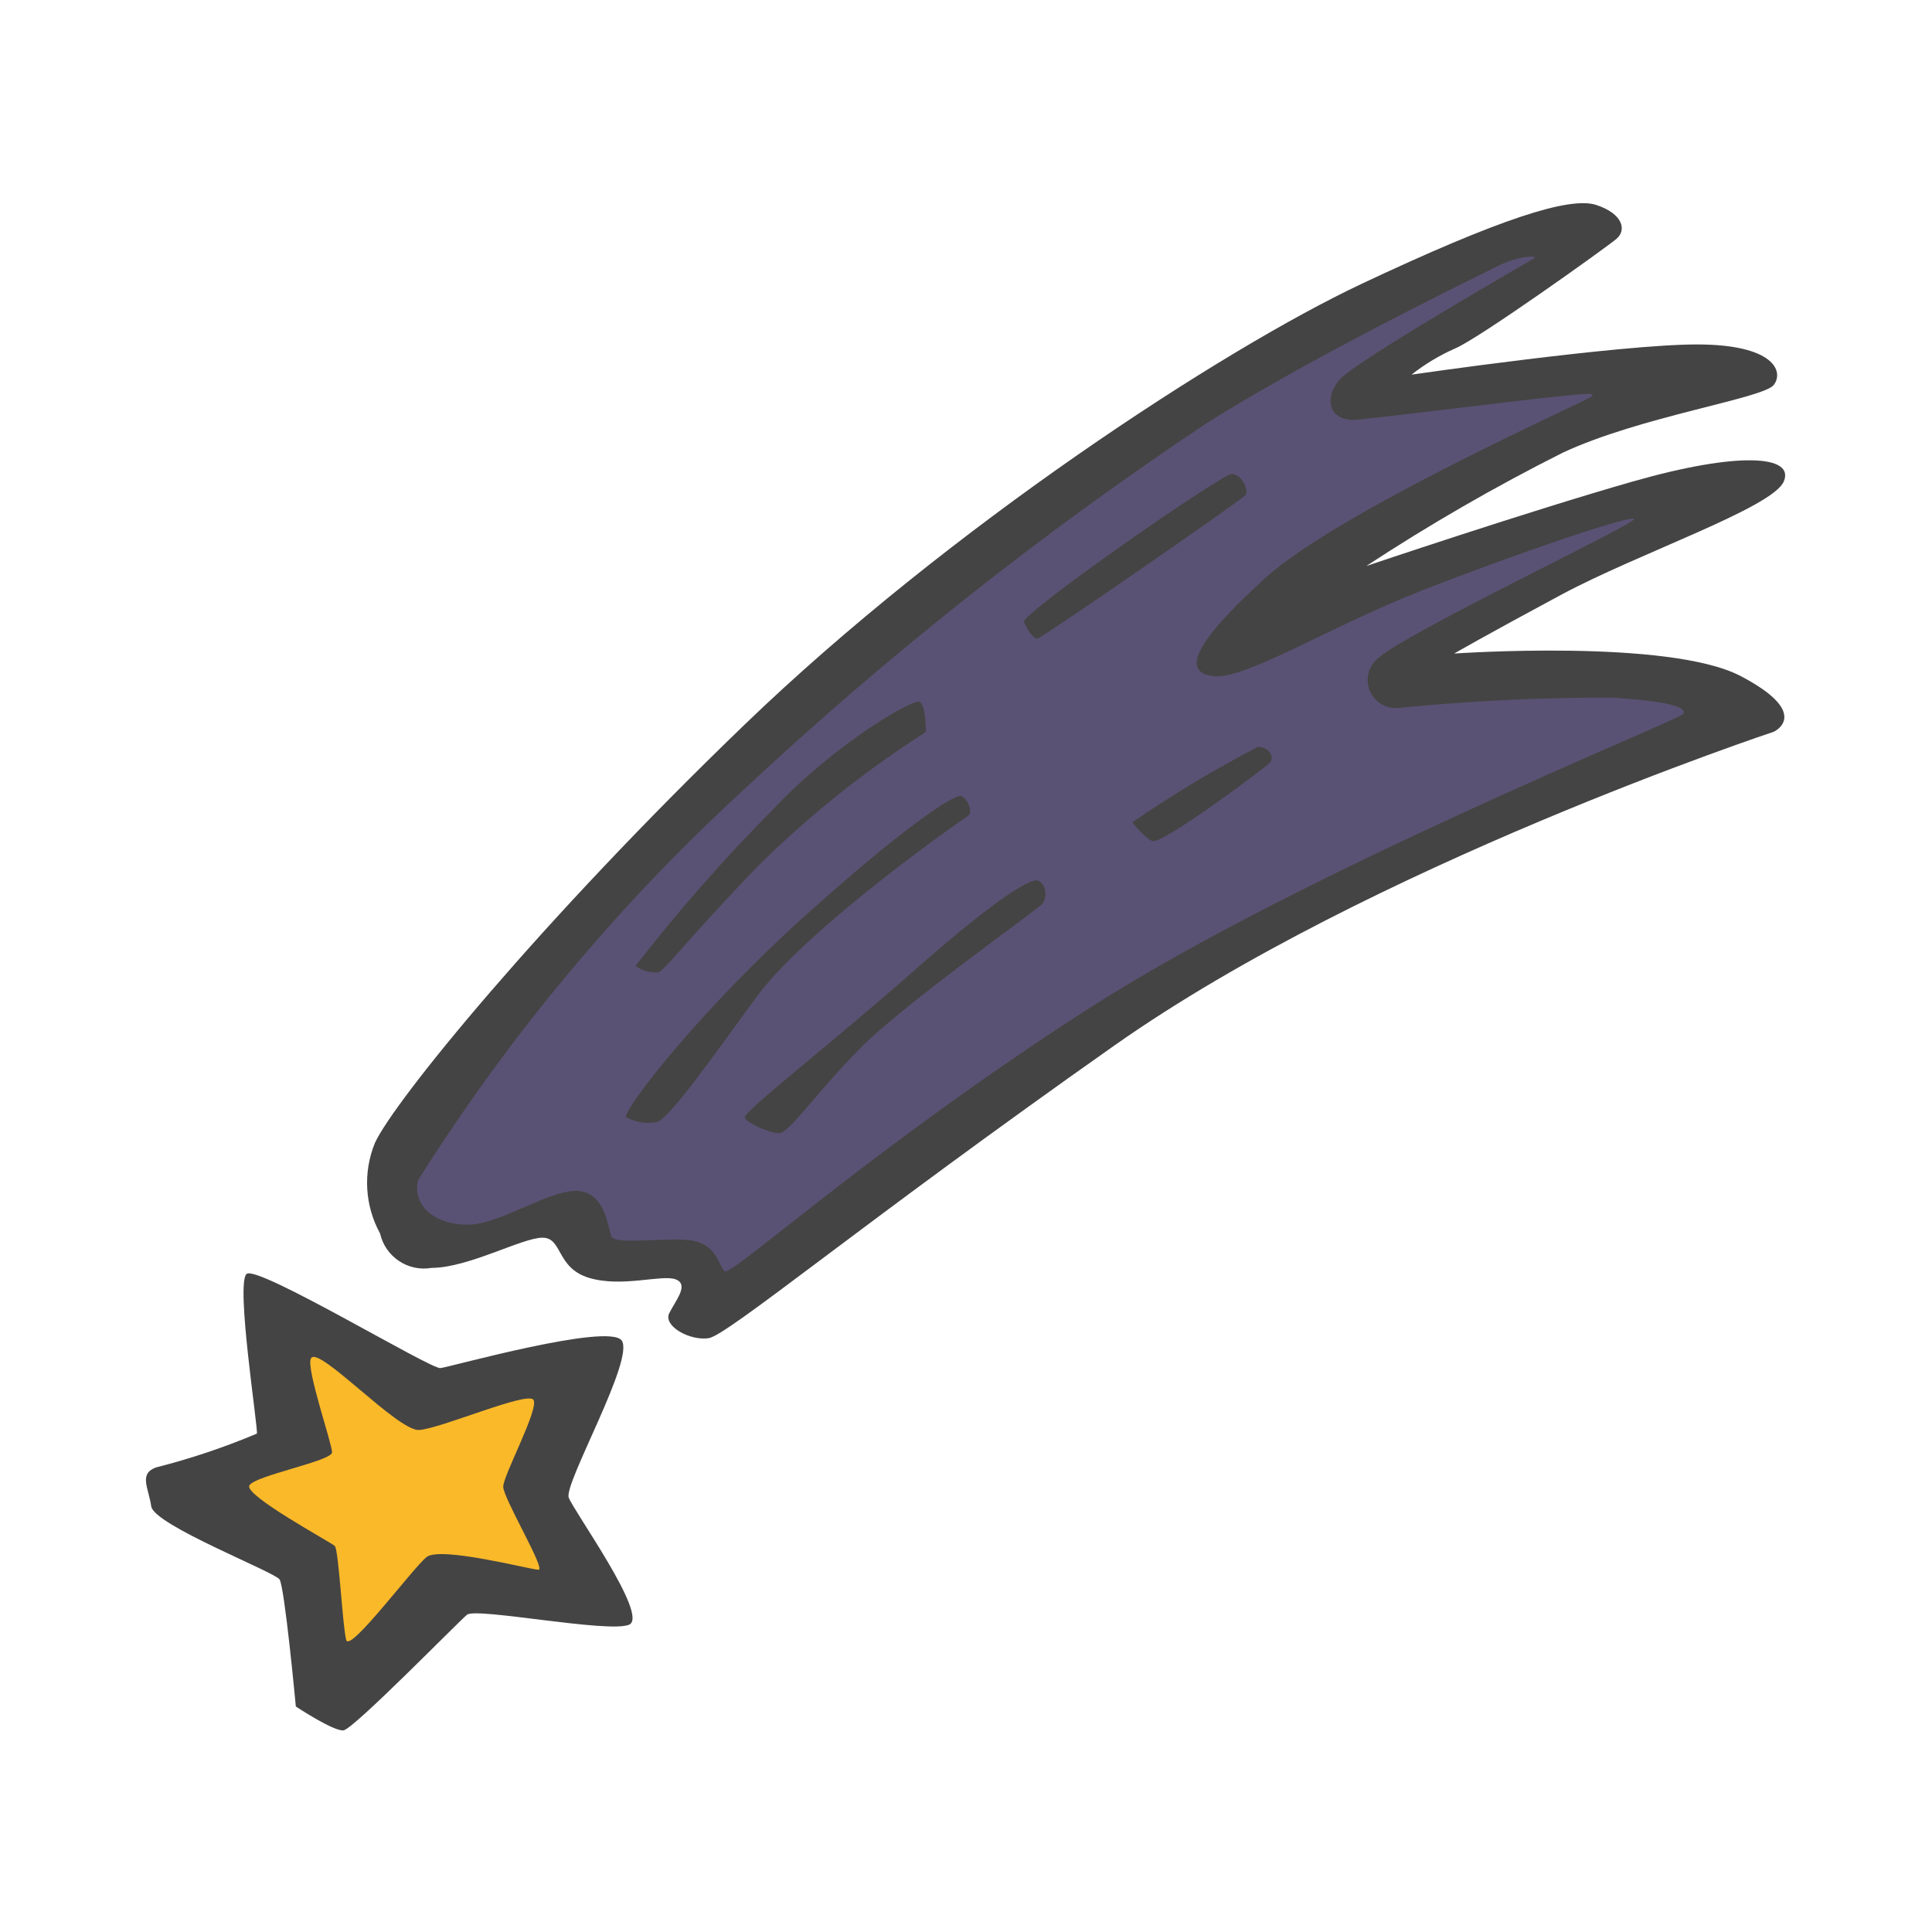
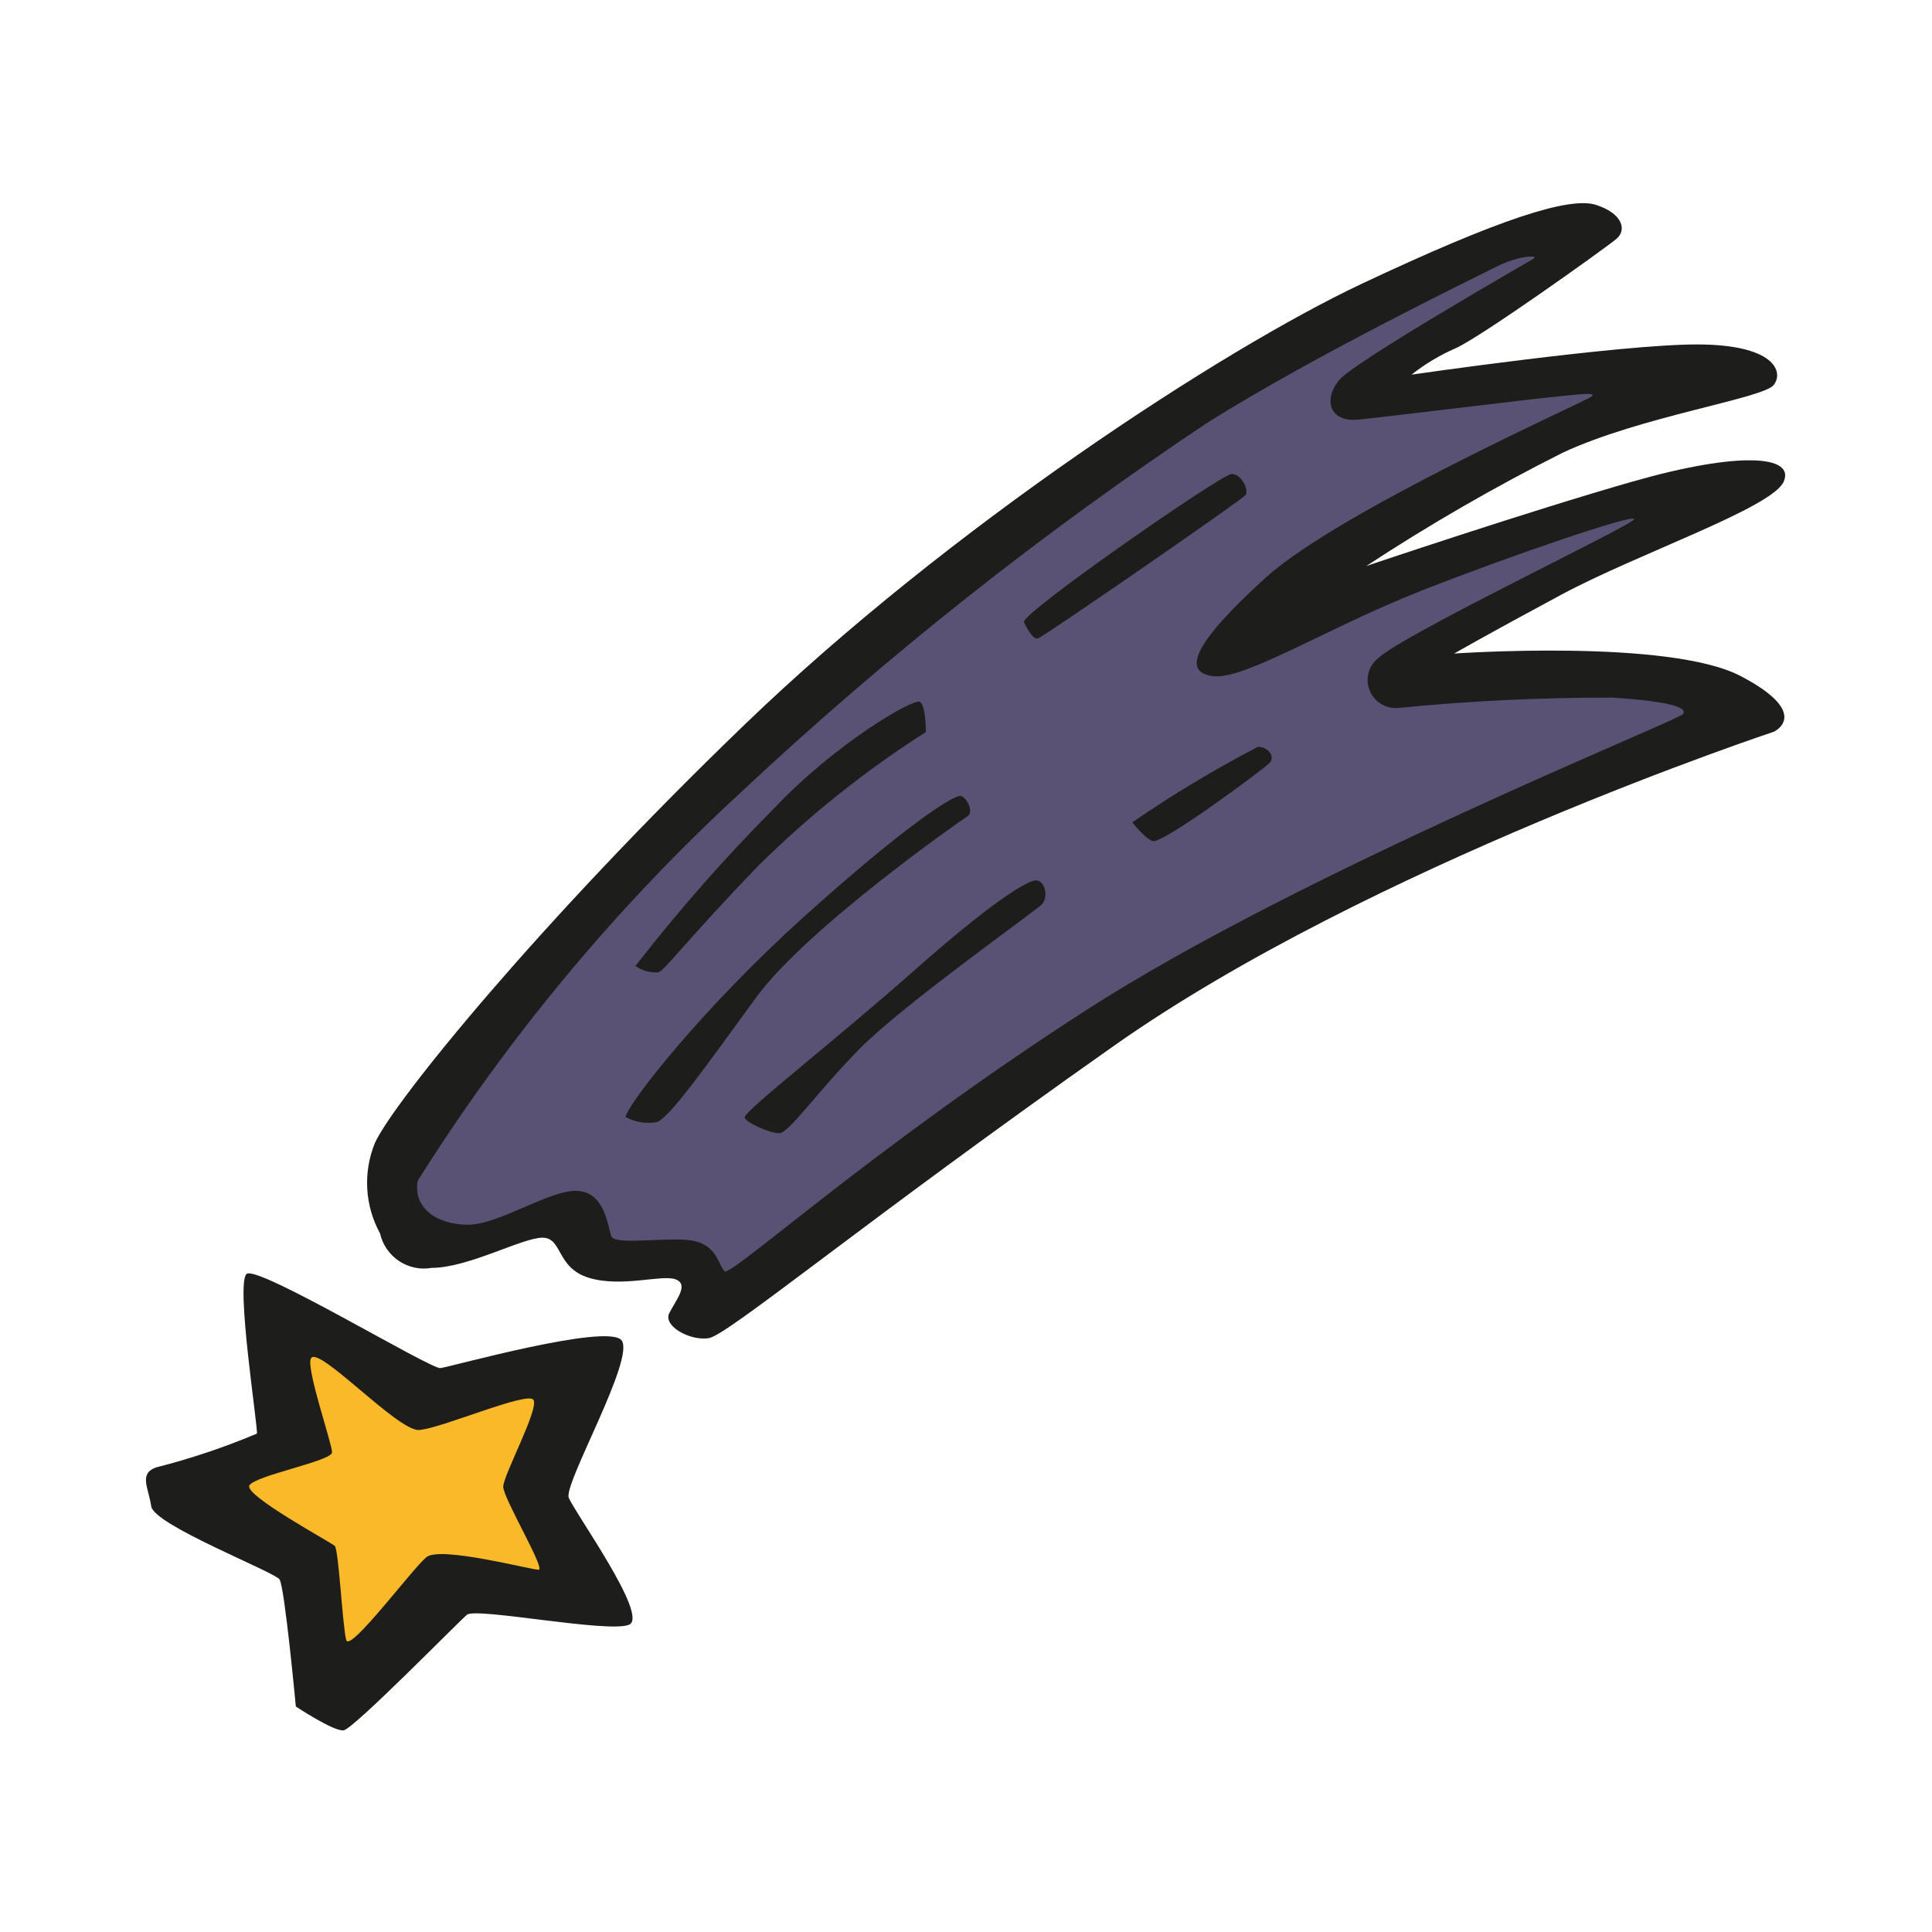
<svg xmlns="http://www.w3.org/2000/svg" width="800px" height="800px" viewBox="0 0 64 64" fill="#000000">
  <g id="SVGRepo_bgCarrier" stroke-width="0" />
  <g id="SVGRepo_tracerCarrier" stroke-linecap="round" stroke-linejoin="round" />
  <g id="SVGRepo_iconCarrier">
-     <path d="m57.67 22.4c-2.37-1.25-9.5-.75-9.5-.75s1-.58 3.55-1.95 7-2.88 7.37-3.75-1.5-1-5 0-8.83 2.8-8.83 2.8a65.15 65.15 0 0 1 6.5-3.75c2.58-1.21 6.66-1.8 7-2.25s0-1.34-2.55-1.34-9.45 1-9.45 1a6.66 6.66 0 0 1 1.45-.87c.8-.34 5-3.34 5.34-3.63s.21-.83-.67-1.12-3.21.46-7.79 2.62-13.62 8.04-20.42 14.59-11.62 12.49-12.25 13.86a3.49 3.49 0 0 0 .17 3 1.49 1.49 0 0 0 1.71 1.14c1.21 0 3-1 3.67-1s.45 1 1.54 1.33 2.41-.12 2.87.05 0 .7-.21 1.12.67.92 1.3.83 5-3.75 13.45-9.7 21.84-10.39 21.84-10.39 1.29-.59-1.09-1.84zm-37.08 22c-.46-.58-5.67.88-6 .92s-6.05-3.42-6.42-3.12.38 5.08.34 5.29a23.4 23.4 0 0 1 -3.34 1.12c-.58.21-.25.67-.16 1.29s4.08 2.17 4.25 2.42.54 4.21.54 4.21 1.25.83 1.58.79 3.79-3.58 4.09-3.83 4.7.62 5.37.33-1.83-3.75-2-4.21 2.21-4.61 1.75-5.21z" fill="#444444" />
+     <path d="m57.67 22.4c-2.37-1.25-9.5-.75-9.5-.75s1-.58 3.55-1.95 7-2.88 7.37-3.75-1.5-1-5 0-8.83 2.8-8.83 2.8a65.15 65.15 0 0 1 6.5-3.75c2.58-1.21 6.66-1.8 7-2.25s0-1.34-2.55-1.34-9.45 1-9.45 1a6.66 6.66 0 0 1 1.45-.87c.8-.34 5-3.34 5.34-3.63s.21-.83-.67-1.12-3.21.46-7.79 2.62-13.62 8.04-20.42 14.59-11.62 12.49-12.25 13.86a3.49 3.49 0 0 0 .17 3 1.49 1.49 0 0 0 1.71 1.14c1.21 0 3-1 3.67-1s.45 1 1.54 1.33 2.41-.12 2.87.05 0 .7-.21 1.12.67.92 1.3.83 5-3.75 13.45-9.7 21.84-10.39 21.84-10.39 1.29-.59-1.09-1.84zm-37.08 22c-.46-.58-5.67.88-6 .92s-6.05-3.42-6.42-3.12.38 5.08.34 5.29a23.4 23.4 0 0 1 -3.34 1.12c-.58.21-.25.67-.16 1.29s4.08 2.17 4.25 2.42.54 4.21.54 4.21 1.25.83 1.58.79 3.79-3.58 4.09-3.83 4.7.62 5.37.33-1.83-3.75-2-4.21 2.21-4.61 1.75-5.21z" fill="#1d1d1b" />
    <path d="m13.84 39.11a63.3 63.3 0 0 1 10.71-12.87 119.61 119.61 0 0 1 15.45-12.24c3.58-2.25 8.83-4.79 9.58-5.17s1.42-.38 1.22-.26-5.88 3.38-6.42 4-.38 1.43.62 1.33 5.87-.7 6.45-.75 1.55-.2 1.25 0-8.37 3.8-10.79 6-2.75 3.13-1.71 3.25 3.8-1.62 6.88-2.83 7.09-2.57 7.05-2.37-7.62 3.79-8.5 4.62a.93.93 0 0 0 .71 1.63 70.34 70.34 0 0 1 7.08-.34c2 .13 2.46.34 2.34.54s-12.63 5.21-19.76 9.8-11.8 8.87-12 8.66-.25-.83-1-1-2.63.17-2.75-.16-.21-1.46-1.13-1.5-2.58 1.12-3.62 1.12-1.83-.57-1.66-1.46z" fill="#5A5274" />
-     <g fill="#444444">
+     <g fill="#1d1d1b">
      <path d="m21.05 32a56.57 56.57 0 0 1 4.58-5.21c2-2.13 4.63-3.67 4.84-3.54s.2 1 .2 1a33.35 33.35 0 0 0 -5.54 4.42c-2.37 2.45-3.12 3.5-3.33 3.54a1.16 1.16 0 0 1 -.75-.21z" />
      <path d="m20.72 37c.12-.5 2.58-3.63 5.91-6.63s5-4.08 5.21-4 .42.54.21.67-5.33 3.71-7 6-2.88 4-3.29 4.13a1.56 1.56 0 0 1 -1.04-.17z" />
      <path d="m24.67 37c.1-.29 3-2.54 5.59-4.83s3.66-2.92 4-3 .5.54.25.79-4.55 3.29-6 4.75-2.37 2.83-2.7 2.83-1.18-.39-1.14-.54z" />
      <path d="m37.51 27.24a39.49 39.49 0 0 1 4.16-2.5c.34 0 .59.33.38.54s-3.58 2.72-3.88 2.58-.66-.62-.66-.62z" />
      <path d="m33.92 20.61c-.13-.27 6.55-4.91 6.88-4.91s.58.54.46.7-6.71 4.71-6.88 4.75-.38-.37-.46-.54z" />
    </g>
    <path d="m10.3 45c.23-.46 2.87 2.41 3.58 2.37s3.59-1.29 3.79-1-1 2.5-1 2.88 1.42 2.75 1.17 2.75-3.25-.79-3.71-.42-2.54 3.17-2.66 2.75-.25-3-.38-3.12-3-1.67-2.83-2 2.74-.81 2.74-1.1-.87-2.79-.7-3.11z" fill="#FAB929" />
  </g>
</svg>
